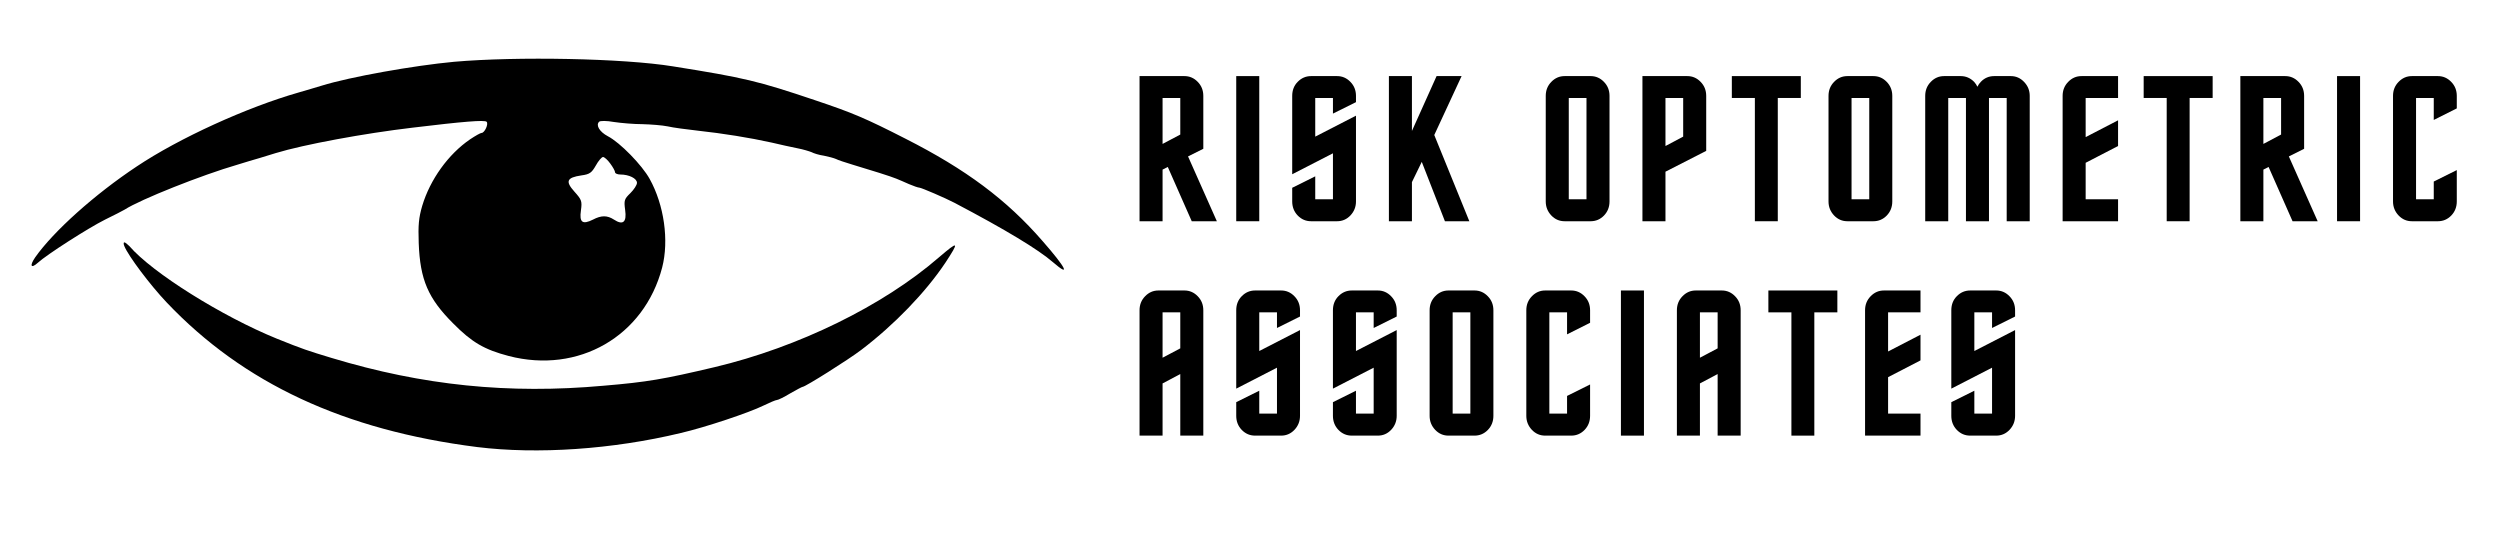
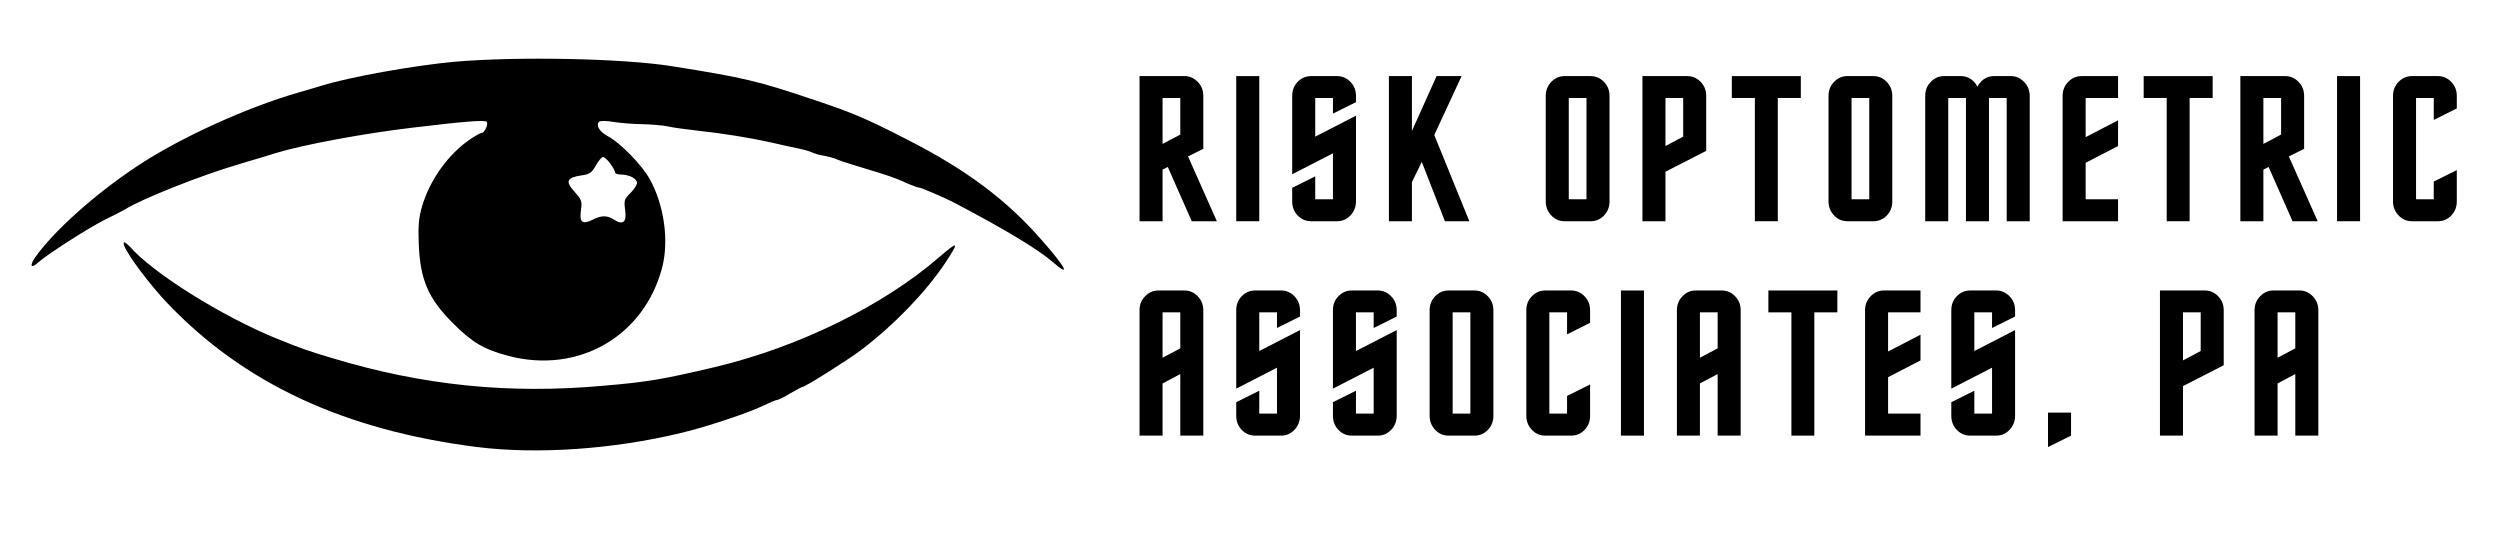
<svg xmlns="http://www.w3.org/2000/svg" width="450" zoomAndPan="magnify" viewBox="0 0 337.5 75" height="100" preserveAspectRatio="xMidYMid meet" version="1.0">
  <defs>
    <g />
  </defs>
  <g fill="#000000" fill-opacity="1">
    <g transform="translate(152.7132, 29.86736)">
      <g>
        <path d="M 8.172 0 L 4.938 -7.328 L 4.234 -6.969 L 4.234 0 L 1.125 0 L 1.125 -19.594 L 7.188 -19.594 C 7.883 -19.594 8.484 -19.332 8.984 -18.812 C 9.484 -18.301 9.734 -17.672 9.734 -16.922 L 9.734 -9.781 L 7.672 -8.75 L 11.562 0 Z M 6.625 -11.703 L 6.625 -16.641 L 4.234 -16.641 L 4.234 -10.438 Z M 6.625 -11.703 " />
      </g>
    </g>
  </g>
  <g fill="#000000" fill-opacity="1">
    <g transform="translate(165.7668, 29.86736)">
      <g>
        <path d="M 1.125 0 L 1.125 -19.594 L 4.234 -19.594 L 4.234 0 Z M 1.125 0 " />
      </g>
    </g>
  </g>
  <g fill="#000000" fill-opacity="1">
    <g transform="translate(173.3231, 29.86736)">
      <g>
        <path d="M 1.125 -16.922 C 1.125 -17.691 1.375 -18.328 1.875 -18.828 C 2.375 -19.336 2.973 -19.594 3.672 -19.594 L 7.188 -19.594 C 7.883 -19.594 8.484 -19.332 8.984 -18.812 C 9.484 -18.301 9.734 -17.672 9.734 -16.922 L 9.734 -16.078 L 6.625 -14.531 L 6.625 -16.641 L 4.234 -16.641 L 4.234 -11.422 L 9.734 -14.25 L 9.734 -2.672 C 9.734 -1.941 9.484 -1.312 8.984 -0.781 C 8.484 -0.258 7.883 0 7.188 0 L 3.672 0 C 2.973 0 2.375 -0.254 1.875 -0.766 C 1.375 -1.285 1.125 -1.922 1.125 -2.672 L 1.125 -4.516 L 4.234 -6.062 L 4.234 -2.969 L 6.625 -2.969 L 6.625 -9.172 L 1.125 -6.344 Z M 1.125 -16.922 " />
      </g>
    </g>
  </g>
  <g fill="#000000" fill-opacity="1">
    <g transform="translate(186.3767, 29.86736)">
      <g>
        <path d="M 11.984 0 L 8.688 0 L 5.562 -8.016 L 4.234 -5.281 L 4.234 0 L 1.125 0 L 1.125 -19.594 L 4.234 -19.594 L 4.234 -12.188 L 7.562 -19.594 L 10.938 -19.594 L 7.25 -11.641 Z M 11.984 0 " />
      </g>
    </g>
  </g>
  <g fill="#000000" fill-opacity="1">
    <g transform="translate(199.9942, 29.86736)">
      <g />
    </g>
  </g>
  <g fill="#000000" fill-opacity="1">
    <g transform="translate(207.5505, 29.86736)">
      <g>
        <path d="M 9.734 -16.922 L 9.734 -2.672 C 9.734 -1.922 9.484 -1.285 8.984 -0.766 C 8.484 -0.254 7.883 0 7.188 0 L 3.672 0 C 2.973 0 2.375 -0.258 1.875 -0.781 C 1.375 -1.312 1.125 -1.941 1.125 -2.672 L 1.125 -16.922 C 1.125 -17.672 1.375 -18.301 1.875 -18.812 C 2.375 -19.332 2.973 -19.594 3.672 -19.594 L 7.188 -19.594 C 7.883 -19.594 8.484 -19.332 8.984 -18.812 C 9.484 -18.301 9.734 -17.672 9.734 -16.922 Z M 6.625 -2.969 L 6.625 -16.641 L 4.234 -16.641 L 4.234 -2.969 Z M 6.625 -2.969 " />
      </g>
    </g>
  </g>
  <g fill="#000000" fill-opacity="1">
    <g transform="translate(220.6041, 29.86736)">
      <g>
        <path d="M 6.625 -11.422 L 6.625 -16.641 L 4.234 -16.641 L 4.234 -10.156 Z M 4.234 0 L 1.125 0 L 1.125 -19.594 L 7.188 -19.594 C 7.883 -19.594 8.484 -19.332 8.984 -18.812 C 9.484 -18.301 9.734 -17.672 9.734 -16.922 L 9.734 -9.5 L 4.234 -6.688 Z M 4.234 0 " />
      </g>
    </g>
  </g>
  <g fill="#000000" fill-opacity="1">
    <g transform="translate(233.3759, 29.86736)">
      <g>
        <path d="M 3.531 0 L 3.531 -16.641 L 0.422 -16.641 L 0.422 -19.594 L 9.734 -19.594 L 9.734 -16.641 L 6.625 -16.641 L 6.625 0 Z M 3.531 0 " />
      </g>
    </g>
  </g>
  <g fill="#000000" fill-opacity="1">
    <g transform="translate(245.7247, 29.86736)">
      <g>
        <path d="M 9.734 -16.922 L 9.734 -2.672 C 9.734 -1.922 9.484 -1.285 8.984 -0.766 C 8.484 -0.254 7.883 0 7.188 0 L 3.672 0 C 2.973 0 2.375 -0.258 1.875 -0.781 C 1.375 -1.312 1.125 -1.941 1.125 -2.672 L 1.125 -16.922 C 1.125 -17.672 1.375 -18.301 1.875 -18.812 C 2.375 -19.332 2.973 -19.594 3.672 -19.594 L 7.188 -19.594 C 7.883 -19.594 8.484 -19.332 8.984 -18.812 C 9.484 -18.301 9.734 -17.672 9.734 -16.922 Z M 6.625 -2.969 L 6.625 -16.641 L 4.234 -16.641 L 4.234 -2.969 Z M 6.625 -2.969 " />
      </g>
    </g>
  </g>
  <g fill="#000000" fill-opacity="1">
    <g transform="translate(258.7784, 29.86736)">
      <g>
        <path d="M 8.172 -18.156 C 8.285 -18.406 8.445 -18.633 8.656 -18.844 C 9.145 -19.344 9.738 -19.594 10.438 -19.594 L 12.688 -19.594 C 13.383 -19.594 13.984 -19.328 14.484 -18.797 C 14.984 -18.273 15.234 -17.648 15.234 -16.922 L 15.234 0 L 12.125 0 L 12.125 -16.641 L 9.734 -16.641 L 9.734 0 L 6.625 0 L 6.625 -16.641 L 4.234 -16.641 L 4.234 0 L 1.125 0 L 1.125 -16.922 C 1.125 -17.672 1.375 -18.301 1.875 -18.812 C 2.375 -19.332 2.973 -19.594 3.672 -19.594 L 5.922 -19.594 C 6.617 -19.594 7.223 -19.332 7.734 -18.812 C 7.922 -18.602 8.066 -18.383 8.172 -18.156 Z M 8.172 -18.156 " />
      </g>
    </g>
  </g>
  <g fill="#000000" fill-opacity="1">
    <g transform="translate(277.3295, 29.86736)">
      <g>
        <path d="M 8.609 -16.641 L 4.234 -16.641 L 4.234 -11.359 L 8.609 -13.625 L 8.609 -10.156 L 4.234 -7.891 L 4.234 -2.969 L 8.609 -2.969 L 8.609 0 L 1.125 0 L 1.125 -16.922 C 1.125 -17.672 1.375 -18.301 1.875 -18.812 C 2.375 -19.332 2.973 -19.594 3.672 -19.594 L 8.609 -19.594 Z M 8.609 -16.641 " />
      </g>
    </g>
  </g>
  <g fill="#000000" fill-opacity="1">
    <g transform="translate(288.9735, 29.86736)">
      <g>
        <path d="M 3.531 0 L 3.531 -16.641 L 0.422 -16.641 L 0.422 -19.594 L 9.734 -19.594 L 9.734 -16.641 L 6.625 -16.641 L 6.625 0 Z M 3.531 0 " />
      </g>
    </g>
  </g>
  <g fill="#000000" fill-opacity="1">
    <g transform="translate(301.3224, 29.86736)">
      <g>
        <path d="M 8.172 0 L 4.938 -7.328 L 4.234 -6.969 L 4.234 0 L 1.125 0 L 1.125 -19.594 L 7.188 -19.594 C 7.883 -19.594 8.484 -19.332 8.984 -18.812 C 9.484 -18.301 9.734 -17.672 9.734 -16.922 L 9.734 -9.781 L 7.672 -8.75 L 11.562 0 Z M 6.625 -11.703 L 6.625 -16.641 L 4.234 -16.641 L 4.234 -10.438 Z M 6.625 -11.703 " />
      </g>
    </g>
  </g>
  <g fill="#000000" fill-opacity="1">
    <g transform="translate(314.3761, 29.86736)">
      <g>
        <path d="M 1.125 0 L 1.125 -19.594 L 4.234 -19.594 L 4.234 0 Z M 1.125 0 " />
      </g>
    </g>
  </g>
  <g fill="#000000" fill-opacity="1">
    <g transform="translate(321.9323, 29.86736)">
      <g>
        <path d="M 6.625 -5.359 L 9.734 -6.906 L 9.734 -2.672 C 9.734 -1.922 9.484 -1.285 8.984 -0.766 C 8.484 -0.254 7.883 0 7.188 0 L 3.672 0 C 2.973 0 2.375 -0.258 1.875 -0.781 C 1.375 -1.312 1.125 -1.941 1.125 -2.672 L 1.125 -16.922 C 1.125 -17.672 1.375 -18.301 1.875 -18.812 C 2.375 -19.332 2.973 -19.594 3.672 -19.594 L 7.188 -19.594 C 7.883 -19.594 8.484 -19.332 8.984 -18.812 C 9.484 -18.301 9.734 -17.672 9.734 -16.922 L 9.734 -15.234 L 6.625 -13.672 L 6.625 -16.641 L 4.234 -16.641 L 4.234 -2.969 L 6.625 -2.969 Z M 6.625 -5.359 " />
      </g>
    </g>
  </g>
  <g fill="#000000" fill-opacity="1">
    <g transform="translate(334.703, 29.86736)">
      <g />
    </g>
  </g>
  <g fill="#000000" fill-opacity="1">
    <g transform="translate(152.7132, 58.80925)">
      <g>
        <path d="M 1.125 0 L 1.125 -16.922 C 1.125 -17.672 1.375 -18.301 1.875 -18.812 C 2.375 -19.332 2.973 -19.594 3.672 -19.594 L 7.188 -19.594 C 7.883 -19.594 8.484 -19.332 8.984 -18.812 C 9.484 -18.301 9.734 -17.672 9.734 -16.922 L 9.734 0 L 6.625 0 L 6.625 -8.312 L 4.234 -7.047 L 4.234 0 Z M 4.234 -10.516 L 6.625 -11.781 L 6.625 -16.641 L 4.234 -16.641 Z M 4.234 -10.516 " />
      </g>
    </g>
  </g>
  <g fill="#000000" fill-opacity="1">
    <g transform="translate(165.7668, 58.80925)">
      <g>
        <path d="M 1.125 -16.922 C 1.125 -17.691 1.375 -18.328 1.875 -18.828 C 2.375 -19.336 2.973 -19.594 3.672 -19.594 L 7.188 -19.594 C 7.883 -19.594 8.484 -19.332 8.984 -18.812 C 9.484 -18.301 9.734 -17.672 9.734 -16.922 L 9.734 -16.078 L 6.625 -14.531 L 6.625 -16.641 L 4.234 -16.641 L 4.234 -11.422 L 9.734 -14.25 L 9.734 -2.672 C 9.734 -1.941 9.484 -1.312 8.984 -0.781 C 8.484 -0.258 7.883 0 7.188 0 L 3.672 0 C 2.973 0 2.375 -0.254 1.875 -0.766 C 1.375 -1.285 1.125 -1.922 1.125 -2.672 L 1.125 -4.516 L 4.234 -6.062 L 4.234 -2.969 L 6.625 -2.969 L 6.625 -9.172 L 1.125 -6.344 Z M 1.125 -16.922 " />
      </g>
    </g>
  </g>
  <g fill="#000000" fill-opacity="1">
    <g transform="translate(178.8205, 58.80925)">
      <g>
        <path d="M 1.125 -16.922 C 1.125 -17.691 1.375 -18.328 1.875 -18.828 C 2.375 -19.336 2.973 -19.594 3.672 -19.594 L 7.188 -19.594 C 7.883 -19.594 8.484 -19.332 8.984 -18.812 C 9.484 -18.301 9.734 -17.672 9.734 -16.922 L 9.734 -16.078 L 6.625 -14.531 L 6.625 -16.641 L 4.234 -16.641 L 4.234 -11.422 L 9.734 -14.25 L 9.734 -2.672 C 9.734 -1.941 9.484 -1.312 8.984 -0.781 C 8.484 -0.258 7.883 0 7.188 0 L 3.672 0 C 2.973 0 2.375 -0.254 1.875 -0.766 C 1.375 -1.285 1.125 -1.922 1.125 -2.672 L 1.125 -4.516 L 4.234 -6.062 L 4.234 -2.969 L 6.625 -2.969 L 6.625 -9.172 L 1.125 -6.344 Z M 1.125 -16.922 " />
      </g>
    </g>
  </g>
  <g fill="#000000" fill-opacity="1">
    <g transform="translate(191.8741, 58.80925)">
      <g>
        <path d="M 9.734 -16.922 L 9.734 -2.672 C 9.734 -1.922 9.484 -1.285 8.984 -0.766 C 8.484 -0.254 7.883 0 7.188 0 L 3.672 0 C 2.973 0 2.375 -0.258 1.875 -0.781 C 1.375 -1.312 1.125 -1.941 1.125 -2.672 L 1.125 -16.922 C 1.125 -17.672 1.375 -18.301 1.875 -18.812 C 2.375 -19.332 2.973 -19.594 3.672 -19.594 L 7.188 -19.594 C 7.883 -19.594 8.484 -19.332 8.984 -18.812 C 9.484 -18.301 9.734 -17.672 9.734 -16.922 Z M 6.625 -2.969 L 6.625 -16.641 L 4.234 -16.641 L 4.234 -2.969 Z M 6.625 -2.969 " />
      </g>
    </g>
  </g>
  <g fill="#000000" fill-opacity="1">
    <g transform="translate(204.9278, 58.80925)">
      <g>
        <path d="M 6.625 -5.359 L 9.734 -6.906 L 9.734 -2.672 C 9.734 -1.922 9.484 -1.285 8.984 -0.766 C 8.484 -0.254 7.883 0 7.188 0 L 3.672 0 C 2.973 0 2.375 -0.258 1.875 -0.781 C 1.375 -1.312 1.125 -1.941 1.125 -2.672 L 1.125 -16.922 C 1.125 -17.672 1.375 -18.301 1.875 -18.812 C 2.375 -19.332 2.973 -19.594 3.672 -19.594 L 7.188 -19.594 C 7.883 -19.594 8.484 -19.332 8.984 -18.812 C 9.484 -18.301 9.734 -17.672 9.734 -16.922 L 9.734 -15.234 L 6.625 -13.672 L 6.625 -16.641 L 4.234 -16.641 L 4.234 -2.969 L 6.625 -2.969 Z M 6.625 -5.359 " />
      </g>
    </g>
  </g>
  <g fill="#000000" fill-opacity="1">
    <g transform="translate(217.6995, 58.80925)">
      <g>
        <path d="M 1.125 0 L 1.125 -19.594 L 4.234 -19.594 L 4.234 0 Z M 1.125 0 " />
      </g>
    </g>
  </g>
  <g fill="#000000" fill-opacity="1">
    <g transform="translate(225.2558, 58.80925)">
      <g>
        <path d="M 1.125 0 L 1.125 -16.922 C 1.125 -17.672 1.375 -18.301 1.875 -18.812 C 2.375 -19.332 2.973 -19.594 3.672 -19.594 L 7.188 -19.594 C 7.883 -19.594 8.484 -19.332 8.984 -18.812 C 9.484 -18.301 9.734 -17.672 9.734 -16.922 L 9.734 0 L 6.625 0 L 6.625 -8.312 L 4.234 -7.047 L 4.234 0 Z M 4.234 -10.516 L 6.625 -11.781 L 6.625 -16.641 L 4.234 -16.641 Z M 4.234 -10.516 " />
      </g>
    </g>
  </g>
  <g fill="#000000" fill-opacity="1">
    <g transform="translate(238.3094, 58.80925)">
      <g>
        <path d="M 3.531 0 L 3.531 -16.641 L 0.422 -16.641 L 0.422 -19.594 L 9.734 -19.594 L 9.734 -16.641 L 6.625 -16.641 L 6.625 0 Z M 3.531 0 " />
      </g>
    </g>
  </g>
  <g fill="#000000" fill-opacity="1">
    <g transform="translate(250.6583, 58.80925)">
      <g>
        <path d="M 8.609 -16.641 L 4.234 -16.641 L 4.234 -11.359 L 8.609 -13.625 L 8.609 -10.156 L 4.234 -7.891 L 4.234 -2.969 L 8.609 -2.969 L 8.609 0 L 1.125 0 L 1.125 -16.922 C 1.125 -17.672 1.375 -18.301 1.875 -18.812 C 2.375 -19.332 2.973 -19.594 3.672 -19.594 L 8.609 -19.594 Z M 8.609 -16.641 " />
      </g>
    </g>
  </g>
  <g fill="#000000" fill-opacity="1">
    <g transform="translate(262.3024, 58.80925)">
      <g>
        <path d="M 1.125 -16.922 C 1.125 -17.691 1.375 -18.328 1.875 -18.828 C 2.375 -19.336 2.973 -19.594 3.672 -19.594 L 7.188 -19.594 C 7.883 -19.594 8.484 -19.332 8.984 -18.812 C 9.484 -18.301 9.734 -17.672 9.734 -16.922 L 9.734 -16.078 L 6.625 -14.531 L 6.625 -16.641 L 4.234 -16.641 L 4.234 -11.422 L 9.734 -14.25 L 9.734 -2.672 C 9.734 -1.941 9.484 -1.312 8.984 -0.781 C 8.484 -0.258 7.883 0 7.188 0 L 3.672 0 C 2.973 0 2.375 -0.254 1.875 -0.766 C 1.375 -1.285 1.125 -1.922 1.125 -2.672 L 1.125 -4.516 L 4.234 -6.062 L 4.234 -2.969 L 6.625 -2.969 L 6.625 -9.172 L 1.125 -6.344 Z M 1.125 -16.922 " />
      </g>
    </g>
  </g>
+   <g fill="#000000" fill-opacity="1">
+     <g transform="translate(275.356, 58.80925)">
+       <g>
+         <path d="M 1.125 1.547 L 1.125 -3.109 L 4.234 -3.109 L 4.234 0 Z M 1.125 1.547 " />
+       </g>
+     </g>
+   </g>
+   <g fill="#000000" fill-opacity="1">
+     <g transform="translate(282.9123, 58.80925)">
+       <g />
+     </g>
+   </g>
+   <g fill="#000000" fill-opacity="1">
+     <g transform="translate(290.4685, 58.80925)">
+       <g>
+         <path d="M 6.625 -11.422 L 6.625 -16.641 L 4.234 -16.641 L 4.234 -10.156 Z M 4.234 0 L 1.125 0 L 1.125 -19.594 L 7.188 -19.594 C 7.883 -19.594 8.484 -19.332 8.984 -18.812 C 9.484 -18.301 9.734 -17.672 9.734 -16.922 L 9.734 -9.5 L 4.234 -6.688 Z M 4.234 0 " />
+       </g>
+     </g>
+   </g>
+   <g fill="#000000" fill-opacity="1">
+     <g transform="translate(303.2403, 58.80925)">
+       <g>
+         <path d="M 1.125 0 L 1.125 -16.922 C 1.125 -17.672 1.375 -18.301 1.875 -18.812 C 2.375 -19.332 2.973 -19.594 3.672 -19.594 L 7.188 -19.594 C 7.883 -19.594 8.484 -19.332 8.984 -18.812 C 9.484 -18.301 9.734 -17.672 9.734 -16.922 L 9.734 0 L 6.625 0 L 6.625 -8.312 L 4.234 -7.047 L 4.234 0 Z M 4.234 -10.516 L 6.625 -11.781 L 6.625 -16.641 L 4.234 -16.641 Z M 4.234 -10.516 " />
+       </g>
+     </g>
+   </g>
  <path fill="#000000" d="M 61.316 8.34 C 55.879 8.844 47.25 10.379 43.438 11.562 C 42.699 11.801 41.312 12.184 40.336 12.48 C 33.305 14.488 24.172 18.656 18.469 22.465 C 12.766 26.25 7.238 31.215 4.758 34.73 C 3.961 35.883 4.168 36.324 5.113 35.469 C 6.266 34.406 11.879 30.801 14.184 29.648 C 15.395 29.055 16.605 28.438 16.844 28.289 C 18.941 26.93 27.273 23.617 32.062 22.23 C 33.035 21.934 34.367 21.52 35.016 21.344 C 35.668 21.137 36.672 20.84 37.234 20.664 C 41.016 19.512 49.172 18.004 55.703 17.234 C 62.527 16.41 65.422 16.172 65.691 16.438 C 65.984 16.734 65.422 17.945 65.012 17.945 C 64.863 17.945 64.184 18.328 63.473 18.801 C 60.52 20.812 58.066 24.238 57 27.785 C 56.527 29.41 56.441 30.387 56.527 32.809 C 56.707 37.773 57.801 40.285 61.168 43.652 C 63.711 46.227 65.395 47.199 68.676 48.059 C 78.102 50.508 86.965 45.398 89.391 36.117 C 90.336 32.453 89.656 27.668 87.703 24.152 C 86.672 22.289 83.715 19.246 82.059 18.391 C 80.938 17.797 80.406 16.91 80.879 16.438 C 81.027 16.289 81.883 16.289 82.887 16.469 C 83.863 16.617 85.605 16.762 86.73 16.762 C 87.883 16.793 89.391 16.91 90.129 17.059 C 90.867 17.234 92.727 17.473 94.266 17.648 C 97.543 18.004 101.238 18.594 104.164 19.246 C 105.316 19.512 106.852 19.867 107.652 20.016 C 108.418 20.16 109.277 20.426 109.57 20.547 C 109.836 20.695 110.574 20.93 111.227 21.02 C 111.848 21.137 112.586 21.344 112.852 21.461 C 113.117 21.609 114.121 21.934 115.098 22.23 C 117.578 22.969 120.297 23.824 121.008 24.121 C 121.332 24.238 122.102 24.594 122.723 24.859 C 123.34 25.125 123.961 25.332 124.109 25.332 C 124.375 25.332 127.656 26.75 128.84 27.371 C 135.754 31.008 140.156 33.668 142.164 35.41 C 144.59 37.508 143.938 36.18 140.746 32.543 C 135.902 26.957 130.375 22.852 122.277 18.742 C 116.84 15.965 115.098 15.227 110.074 13.543 C 102.273 10.914 100.5 10.5 90.867 8.961 C 84.16 7.867 69.738 7.602 61.316 8.34 Z M 82.387 22.082 C 82.738 22.555 83.035 23.086 83.035 23.266 C 83.035 23.414 83.359 23.559 83.746 23.559 C 84.926 23.559 85.992 24.094 85.992 24.684 C 85.992 24.977 85.578 25.598 85.105 26.07 C 84.277 26.871 84.219 27.047 84.395 28.348 C 84.633 30 84.098 30.445 82.887 29.648 C 81.973 29.055 81.176 29.055 80.051 29.648 C 78.633 30.355 78.188 30.031 78.426 28.406 C 78.602 27.137 78.516 26.957 77.539 25.863 C 76.297 24.477 76.504 23.973 78.484 23.68 C 79.609 23.531 79.875 23.324 80.434 22.348 C 80.789 21.699 81.234 21.195 81.41 21.195 C 81.586 21.195 82.031 21.582 82.387 22.082 Z M 82.387 22.082 " fill-opacity="1" fill-rule="nonzero" />
  <path fill="#000000" d="M 16.785 33.223 C 17.316 34.551 20.301 38.512 22.488 40.816 C 32.859 51.75 46.453 58.074 64.418 60.352 C 72.516 61.355 82.68 60.676 91.902 58.457 C 95.211 57.691 101.121 55.711 103.039 54.766 C 103.898 54.352 104.727 53.996 104.902 53.996 C 105.051 53.996 105.848 53.613 106.676 53.109 C 107.504 52.637 108.27 52.223 108.359 52.223 C 108.715 52.223 114.535 48.559 116.277 47.23 C 120.742 43.832 124.938 39.488 127.625 35.469 C 129.547 32.543 129.43 32.453 126.738 34.758 C 119.234 41.262 107.797 46.875 96.48 49.562 C 89.594 51.188 87.41 51.574 81.469 52.074 C 68.676 53.227 57.09 52.047 44.77 48.324 C 41.547 47.348 40.898 47.141 37.379 45.723 C 29.965 42.707 20.566 36.828 17.465 33.223 C 17.199 32.957 16.902 32.719 16.785 32.719 C 16.668 32.719 16.668 32.957 16.785 33.223 Z M 16.785 33.223 " fill-opacity="1" fill-rule="nonzero" />
</svg>
